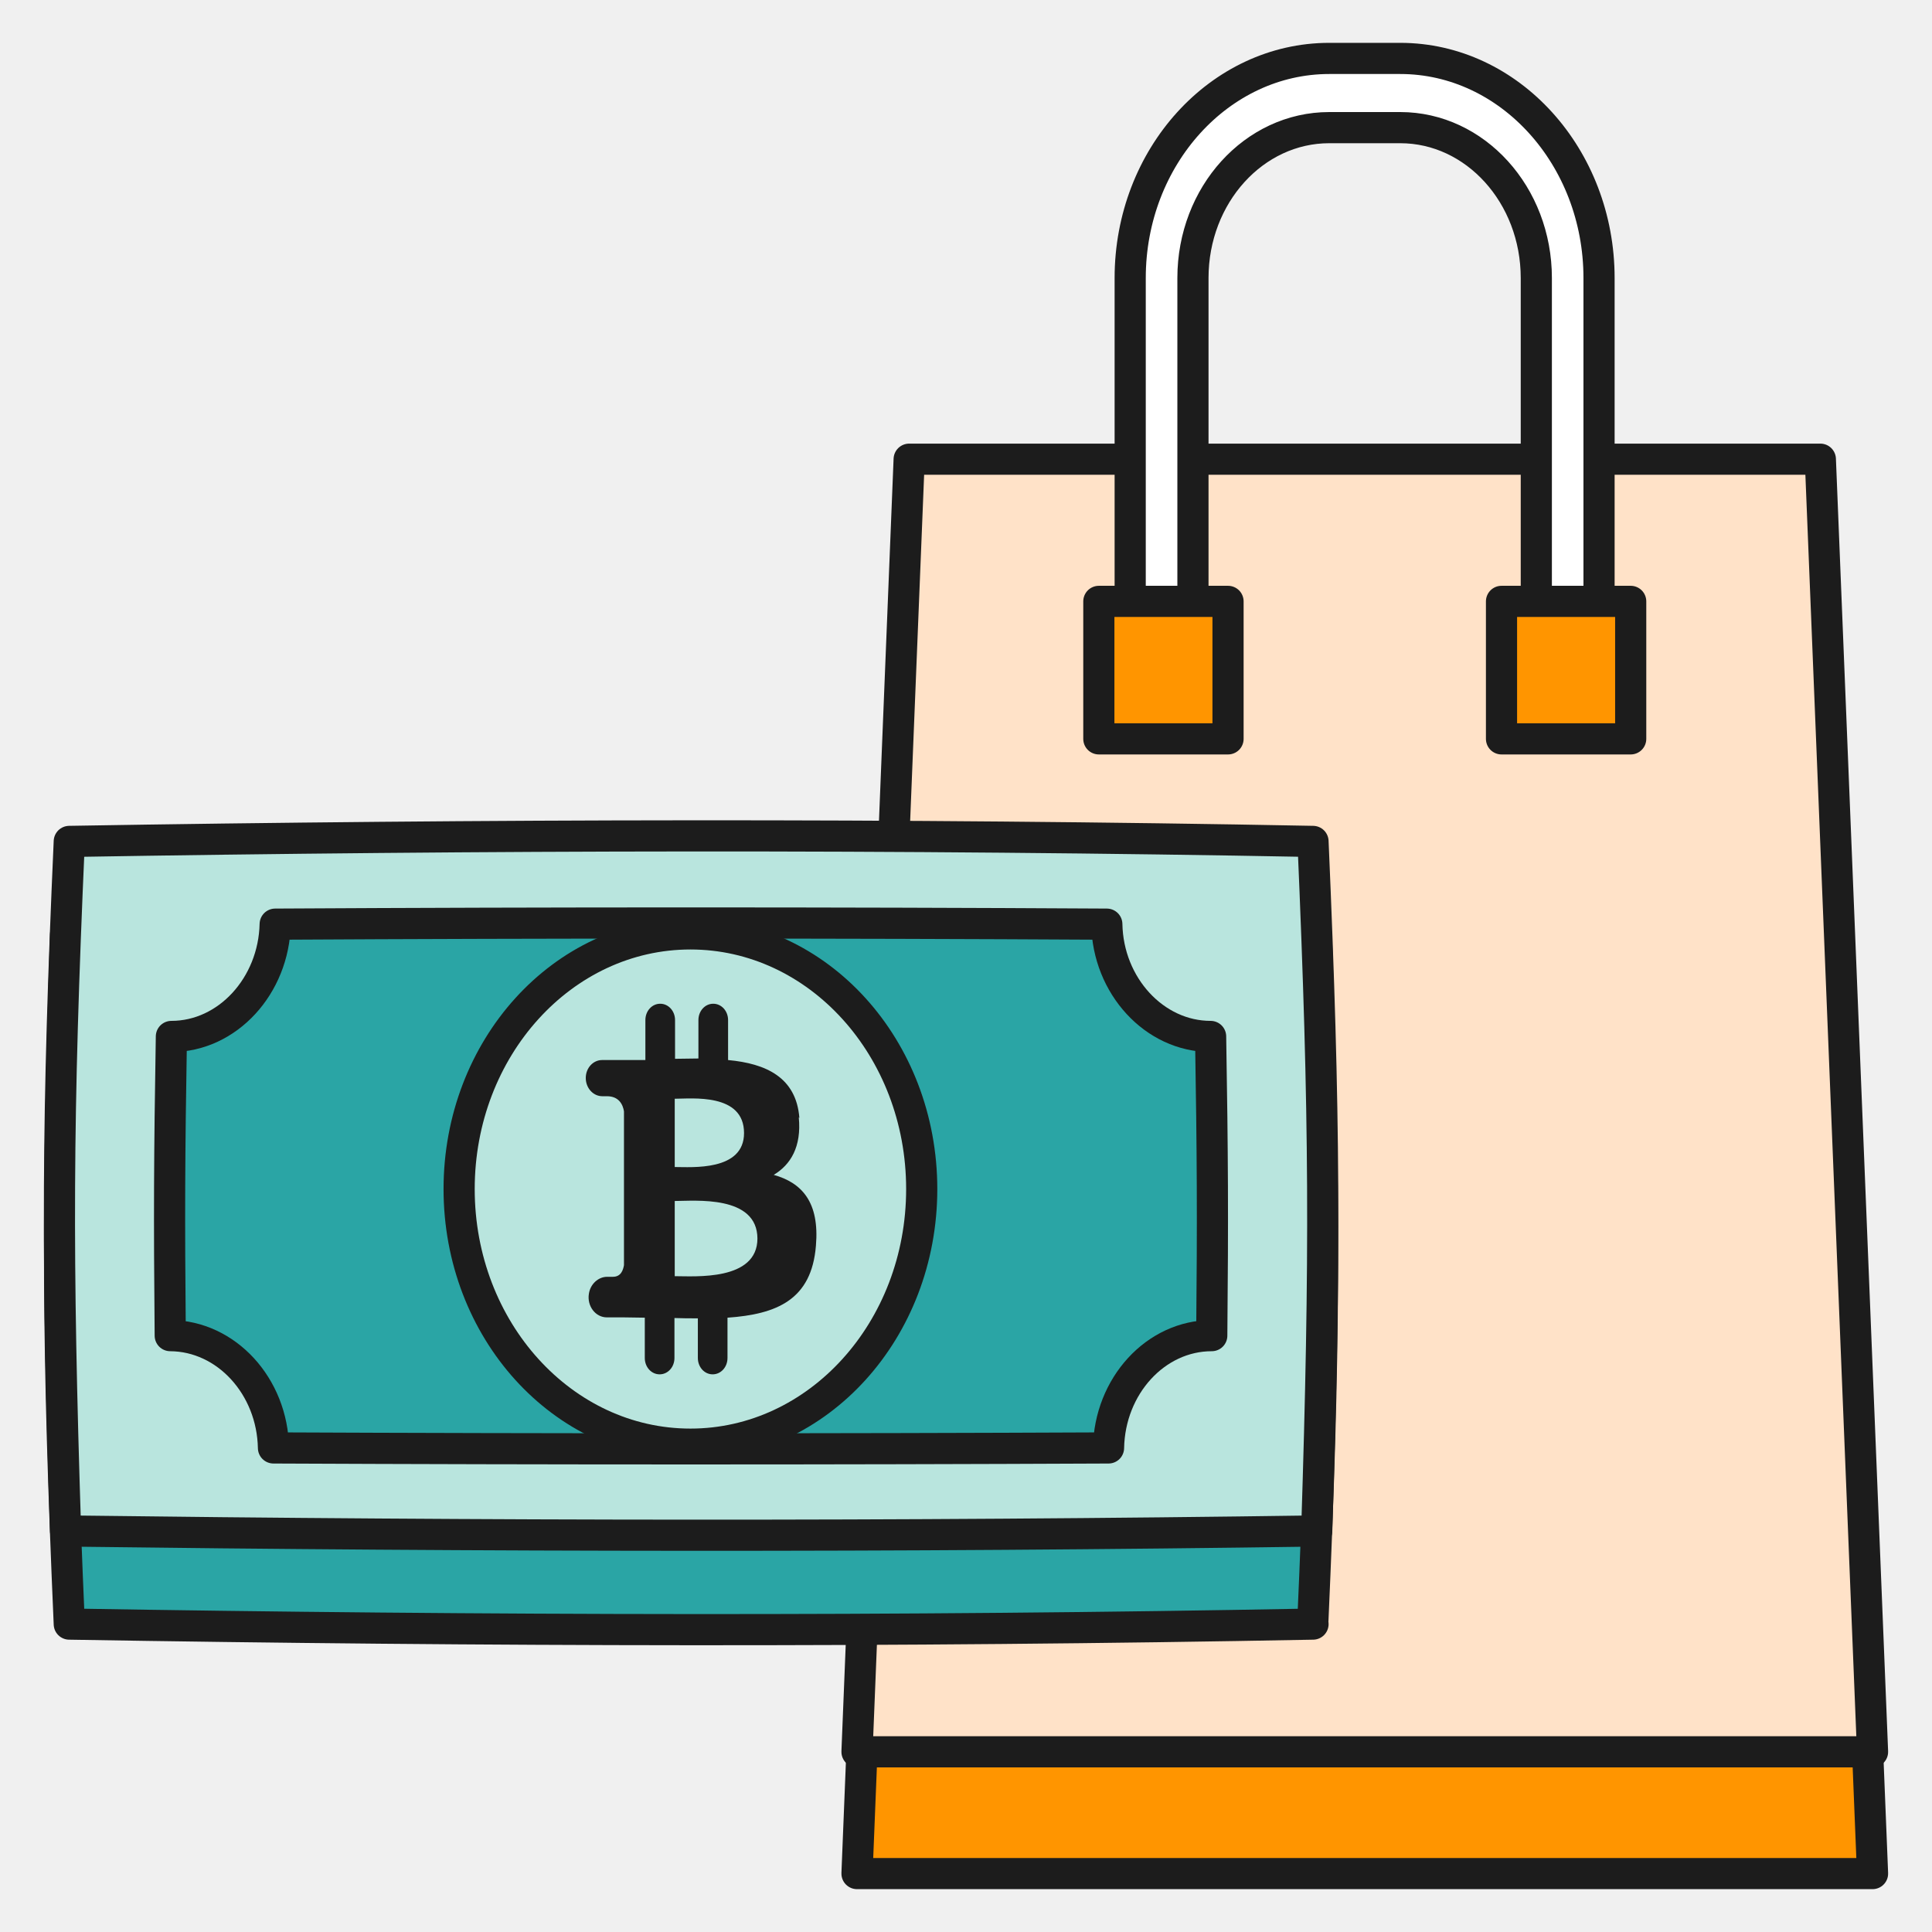
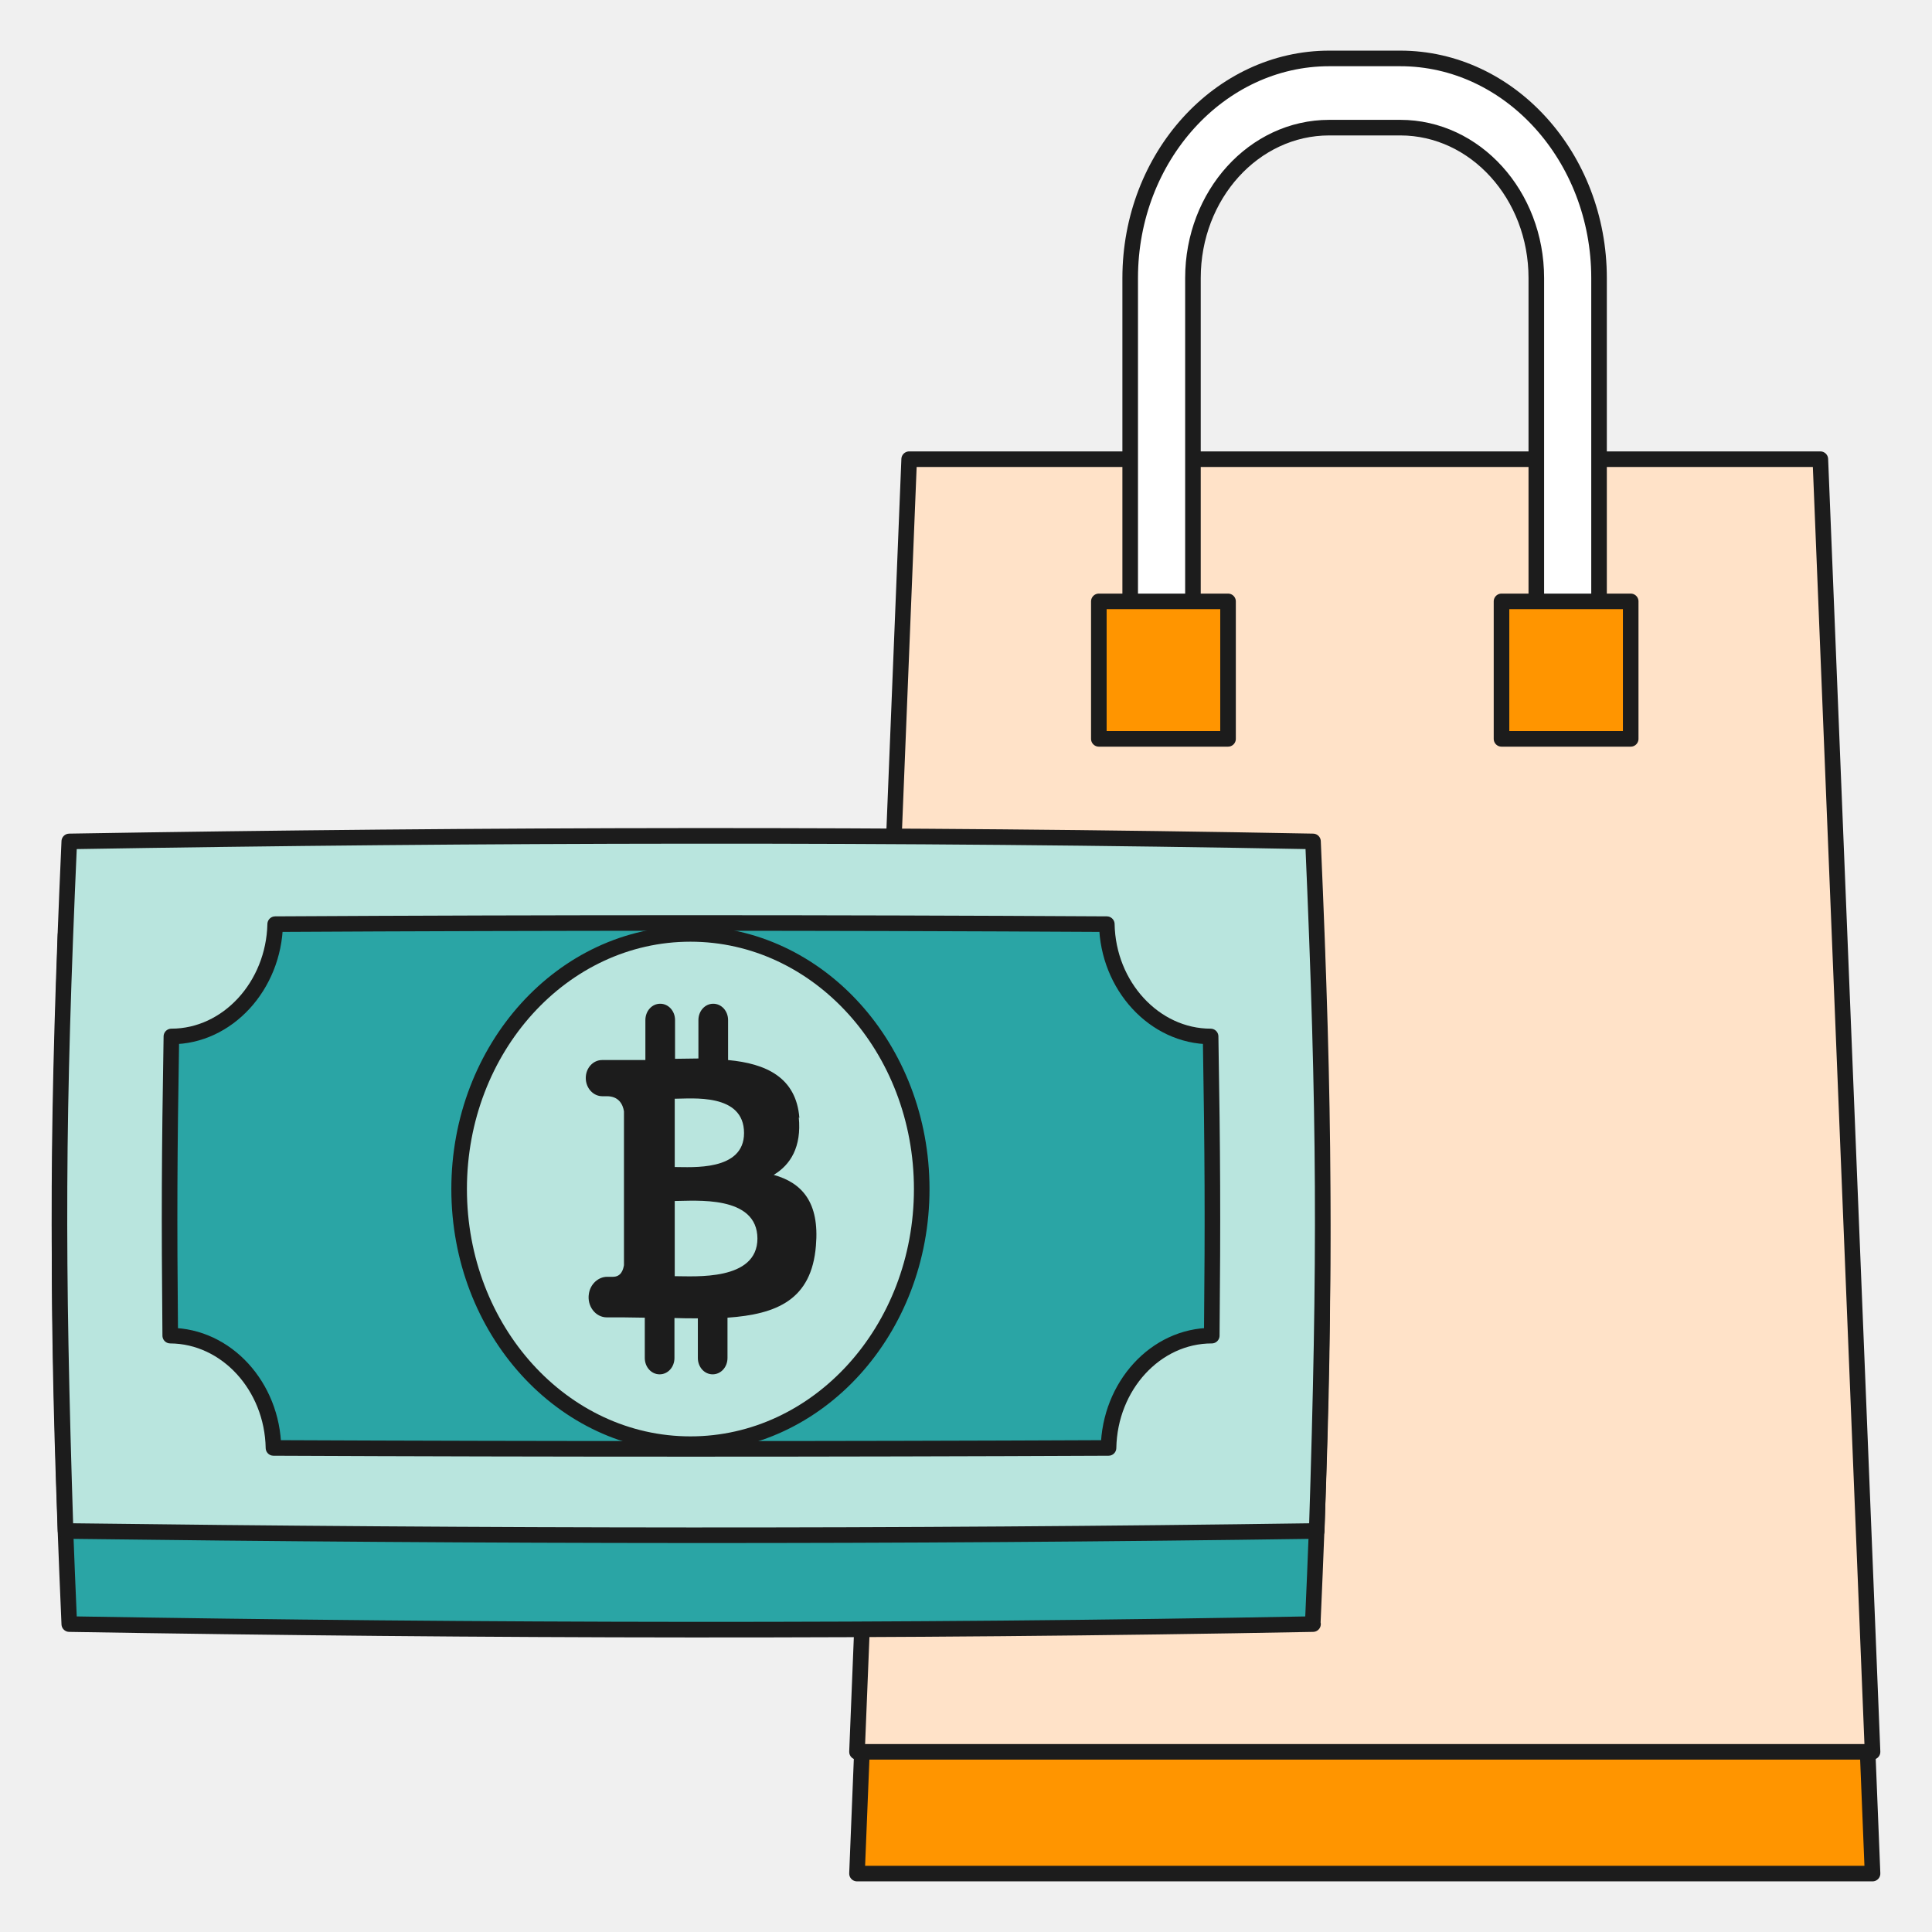
<svg xmlns="http://www.w3.org/2000/svg" width="62" height="62" viewBox="0 0 62 62" fill="none">
  <g clip-path="url(#clip0_18011_6743)">
-     <path d="M60.083 60.125H27.502L29.176 18.643H58.417L60.092 60.125H60.083Z" fill="#FF9500" stroke="#1C1C1C" stroke-linejoin="round" />
-     <path d="M60.083 56.218H27.502L29.176 14.736H58.417L60.092 56.218H60.083Z" fill="#FFE2C8" stroke="#1C1C1C" stroke-linejoin="round" />
-     <path d="M44.936 1.875H42.657C39.143 1.875 36.269 5.035 36.269 8.922V20.602H38.283V8.922C38.283 6.256 40.241 4.096 42.657 4.096H44.936C47.343 4.096 49.302 6.256 49.302 8.922V20.602H51.315V8.922C51.315 5.045 48.451 1.875 44.936 1.875Z" fill="white" stroke="#1C1C1C" stroke-linecap="round" stroke-linejoin="round" />
-     <path d="M39.409 19.299H35.263V23.711H39.409V19.299Z" fill="#FF9500" stroke="#1C1C1C" stroke-linejoin="round" />
-     <path d="M52.331 19.299H48.185V23.711H52.331V19.299Z" fill="#FF9500" stroke="#1C1C1C" stroke-linejoin="round" />
+     <path d="M60.083 60.125H27.502L29.176 18.643H58.417L60.092 60.125H60.083Z" fill="#FF9500" stroke="#1C1C1C" stroke-width="0.5" stroke-linejoin="round" />
+     <path d="M60.083 56.218H27.502L29.176 14.736H58.417L60.092 56.218H60.083Z" fill="#FFE2C8" stroke="#1C1C1C" stroke-width="0.5" stroke-linejoin="round" />
+     <path d="M44.936 1.875H42.657C39.143 1.875 36.269 5.035 36.269 8.922V20.602H38.283V8.922C38.283 6.256 40.241 4.096 42.657 4.096H44.936C47.343 4.096 49.302 6.256 49.302 8.922V20.602H51.315V8.922C51.315 5.045 48.451 1.875 44.936 1.875Z" fill="white" stroke="#1C1C1C" stroke-width="0.5" stroke-linecap="round" stroke-linejoin="round" />
+     <path d="M39.409 19.299H35.263V23.711H39.409V19.299Z" fill="#FF9500" stroke="#1C1C1C" stroke-width="0.5" stroke-linejoin="round" />
+     <path d="M52.331 19.299H48.185V23.711H52.331V19.299Z" fill="#FF9500" stroke="#1C1C1C" stroke-width="0.5" stroke-linejoin="round" />
    <path d="M26.879 36.573C26.879 34.836 24.408 35.089 23.612 35.089V38.047C24.399 38.047 26.879 38.248 26.879 36.563V36.573ZM26.349 32.393C26.349 30.798 24.28 31.03 23.612 31.03V33.726C24.28 33.726 26.349 33.907 26.349 32.383V32.393Z" fill="#1C1C1C" />
-     <path d="M42.136 52.119C28.828 52.372 15.53 52.342 2.223 52.119C1.839 43.266 1.821 38.844 2.104 29.991C15.485 29.819 28.865 29.799 42.245 29.991C42.529 38.844 42.52 43.266 42.127 52.119H42.136Z" fill="#2AA5A5" stroke="#1C1C1C" stroke-linejoin="round" />
-     <path d="M42.246 49.131C28.865 49.323 15.485 49.303 2.104 49.131C1.821 40.278 1.83 35.856 2.223 27.002C15.531 26.78 28.829 26.75 42.136 27.002C42.52 35.856 42.538 40.278 42.255 49.131H42.246Z" fill="#B9E5DE" stroke="#1C1C1C" stroke-linejoin="round" />
-     <path d="M35.574 46.466C26.641 46.506 17.709 46.506 8.776 46.466C8.74 44.487 7.266 42.872 5.463 42.862C5.427 39.016 5.436 37.098 5.5 33.261C7.303 33.261 8.786 31.636 8.831 29.657C17.727 29.607 26.623 29.607 35.519 29.657C35.555 31.636 37.047 33.261 38.85 33.261C38.914 37.108 38.923 39.026 38.887 42.862C37.084 42.862 35.61 44.477 35.574 46.466Z" fill="#2AA5A5" stroke="#1C1C1C" stroke-linejoin="round" />
-     <path d="M22.157 46.345C26.257 46.345 29.579 42.68 29.579 38.158C29.579 33.635 26.257 29.97 22.157 29.97C18.057 29.97 14.734 33.635 14.734 38.158C14.734 42.68 18.057 46.345 22.157 46.345Z" fill="#B9E5DE" stroke="#1C1C1C" stroke-linejoin="round" />
+     <path d="M42.136 52.119C28.828 52.372 15.53 52.342 2.223 52.119C1.839 43.266 1.821 38.844 2.104 29.991C15.485 29.819 28.865 29.799 42.245 29.991C42.529 38.844 42.52 43.266 42.127 52.119H42.136Z" fill="#2AA5A5" stroke="#1C1C1C" stroke-width="0.5" stroke-linejoin="round" />
+     <path d="M42.246 49.131C28.865 49.323 15.485 49.303 2.104 49.131C1.821 40.278 1.83 35.856 2.223 27.002C15.531 26.78 28.829 26.75 42.136 27.002C42.52 35.856 42.538 40.278 42.255 49.131H42.246Z" fill="#B9E5DE" stroke="#1C1C1C" stroke-width="0.5" stroke-linejoin="round" />
+     <path d="M35.574 46.466C26.641 46.506 17.709 46.506 8.776 46.466C8.74 44.487 7.266 42.872 5.463 42.862C5.427 39.016 5.436 37.098 5.5 33.261C7.303 33.261 8.786 31.636 8.831 29.657C17.727 29.607 26.623 29.607 35.519 29.657C35.555 31.636 37.047 33.261 38.85 33.261C38.914 37.108 38.923 39.026 38.887 42.862C37.084 42.862 35.61 44.477 35.574 46.466Z" fill="#2AA5A5" stroke="#1C1C1C" stroke-width="0.5" stroke-linejoin="round" />
+     <path d="M22.157 46.345C26.257 46.345 29.579 42.68 29.579 38.158C29.579 33.635 26.257 29.97 22.157 29.97C18.057 29.97 14.734 33.635 14.734 38.158C14.734 42.68 18.057 46.345 22.157 46.345Z" fill="#B9E5DE" stroke="#1C1C1C" stroke-width="0.5" stroke-linejoin="round" />
    <path d="M25.634 35.856C25.726 36.805 25.369 37.38 24.829 37.703C25.735 37.956 26.303 38.581 26.184 39.975C26.046 41.711 24.93 42.175 23.346 42.286V43.579C23.346 43.871 23.136 44.104 22.87 44.104C22.605 44.104 22.395 43.871 22.395 43.579V42.307C22.148 42.307 21.891 42.307 21.644 42.297V43.579C21.644 43.871 21.434 44.104 21.168 44.104C20.903 44.104 20.692 43.871 20.692 43.579V42.286C20.473 42.286 20.253 42.276 20.015 42.276H19.475C19.109 42.276 18.834 41.913 18.898 41.519C18.944 41.206 19.201 40.974 19.484 40.974C19.667 40.974 19.667 40.974 19.667 40.974C19.933 40.974 19.997 40.752 20.024 40.601V35.664C19.988 35.442 19.86 35.179 19.475 35.179H19.329C19.036 35.179 18.798 34.917 18.798 34.594C18.798 34.271 19.036 34.018 19.32 34.018H20.711V32.736C20.711 32.444 20.921 32.211 21.187 32.211C21.452 32.211 21.663 32.444 21.663 32.736V33.978C21.919 33.978 22.157 33.968 22.413 33.968V32.736C22.413 32.444 22.623 32.211 22.889 32.211C23.154 32.211 23.365 32.444 23.365 32.736V34.018C24.582 34.13 25.552 34.574 25.653 35.876L25.634 35.856ZM24.307 39.753C24.307 38.339 22.294 38.541 21.653 38.541V40.954C22.294 40.954 24.307 41.115 24.307 39.742V39.753ZM23.877 36.361C23.877 35.068 22.193 35.26 21.653 35.26V37.451C22.193 37.451 23.877 37.592 23.877 36.361Z" fill="#1C1C1C" />
  </g>
  <defs>
    <clipPath id="clip0_18011_6743">
      <rect width="62" height="62" rx="5" fill="white" />
    </clipPath>
  </defs>
</svg>
